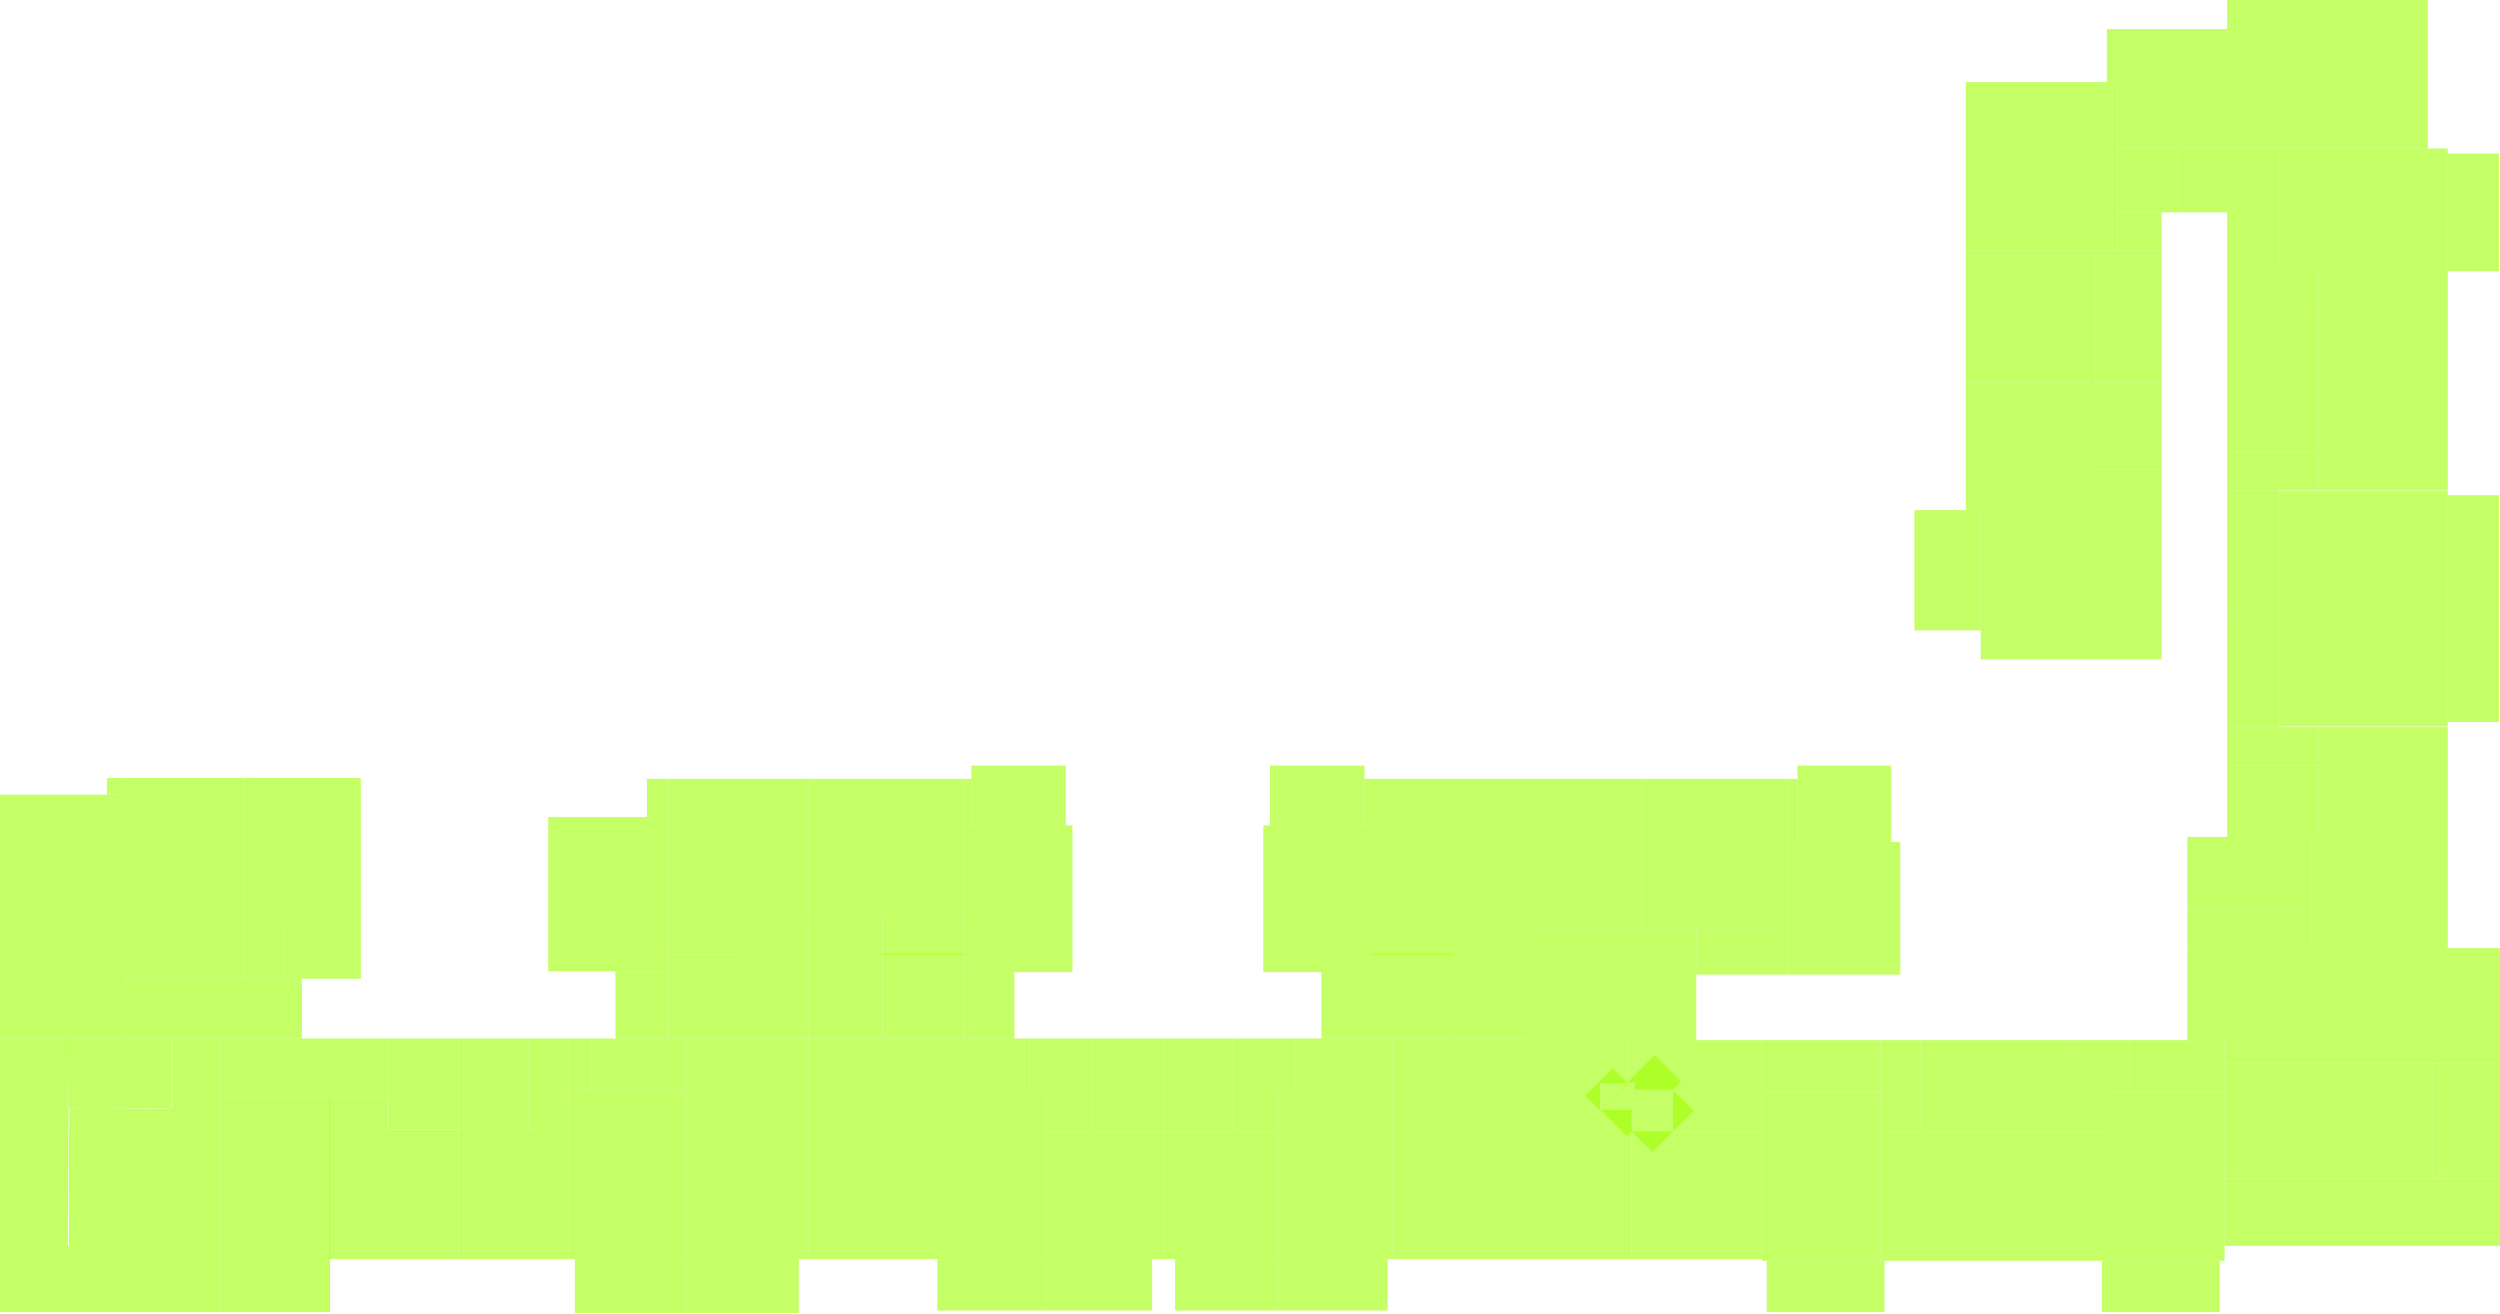
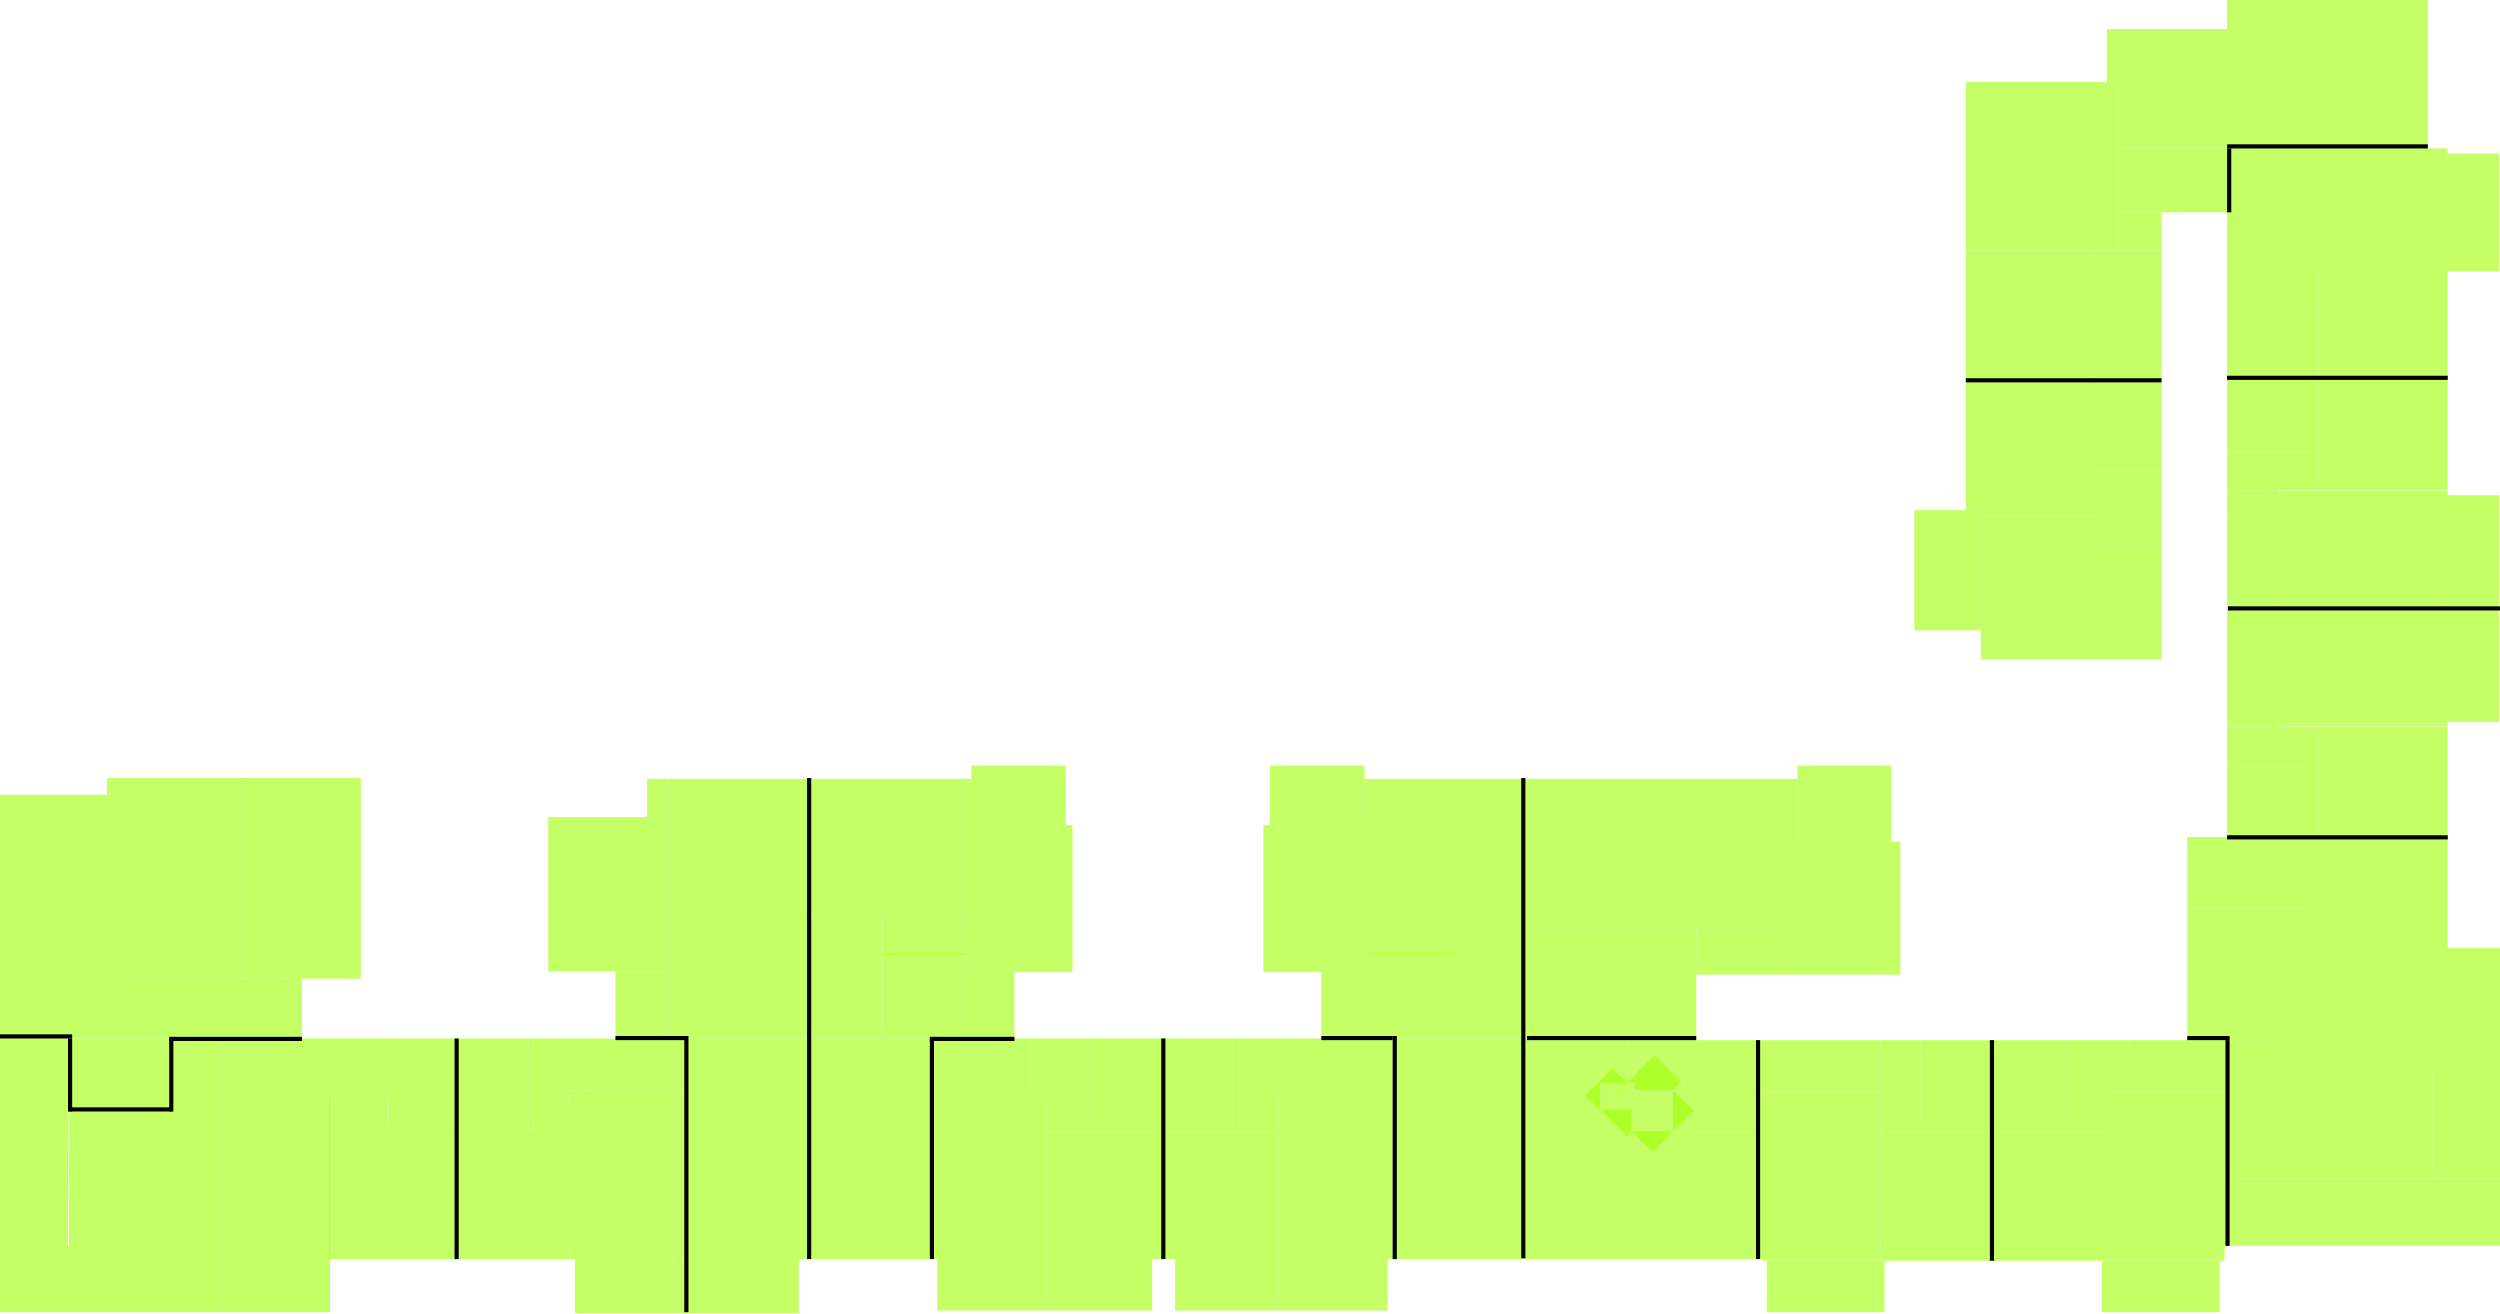
<svg xmlns="http://www.w3.org/2000/svg" class="round-bti__foreground-svg" viewBox="0 0 3014 1583" fill="none">
  <g class="entrance 1">
    <g class="apartment" data-apartment-id="29">
      <g class="room 1">
        <rect x="806" y="1151" width="85" height="101" fill="#9EFF00" fill-opacity="0.6" />
        <rect x="742" y="1171" width="64" height="81" fill="#9EFF00" fill-opacity="0.6" />
      </g>
      <g class="room 2">
        <rect width="147" height="266" transform="matrix(-1 0 0 1 975 1252)" fill="#9EFF00" fill-opacity="0.6" />
        <rect width="135" height="65" transform="matrix(-1 0 0 1 963 1518)" fill="#9EFF00" fill-opacity="0.6" />
      </g>
      <g class="room 3">
        <rect x="891" y="1196" width="84" height="56" fill="#9EFF00" fill-opacity="0.6" />
      </g>
      <g class="room 4">
        <rect x="891" y="1101" width="84" height="95" fill="#9EFF00" fill-opacity="0.6" />
      </g>
      <g class="room 5">
        <rect x="806" y="939" width="169" height="162" fill="#9EFF00" fill-opacity="0.6" />
        <rect x="806" y="1101" width="85" height="50" fill="#9EFF00" fill-opacity="0.6" />
      </g>
      <g class="room 6">
        <rect x="661" y="985" width="145" height="186" fill="#9EFF00" fill-opacity="0.6" />
        <rect x="780" y="939" width="26" height="46" fill="#9EFF00" fill-opacity="0.6" />
      </g>
    </g>
    <g class="apartment" data-apartment-id="30">
      <g class="room 1">
        <rect x="637" y="1252" width="48" height="110" fill="#9EFF00" fill-opacity="0.6" />
        <rect x="685" y="1252" width="28" height="63" fill="#9EFF00" fill-opacity="0.6" />
      </g>
      <g class="room 2">
        <rect x="553" y="1252" width="84" height="110" fill="#9EFF00" fill-opacity="0.6" />
      </g>
      <g class="room 3">
        <rect x="553" y="1362" width="132" height="156" fill="#9EFF00" fill-opacity="0.6" />
      </g>
      <g class="room 4">
        <rect x="685" y="1315" width="143" height="203" fill="#9EFF00" fill-opacity="0.6" />
        <rect x="693" y="1518" width="135" height="65" fill="#9EFF00" fill-opacity="0.6" />
        <rect x="713" y="1252" width="115" height="63" fill="#9EFF00" fill-opacity="0.6" />
      </g>
    </g>
    <g class="apartment" data-apartment-id="31">
      <g class="room 1">
        <path d="M266 1323C333.333 1323 400.667 1323 468 1323C468 1299.33 468 1275.67 468 1252C400.667 1252 333.333 1252 266 1252C266 1275.67 266 1299.33 266 1323Z" fill="#9EFF00" fill-opacity="0.6" />
      </g>
      <g class="room 2">
        <path fill-rule="evenodd" clip-rule="evenodd" d="M468 1252H553V1362H468V1252Z" fill="#9EFF00" fill-opacity="0.6" />
      </g>
      <g class="room 3">
        <path d="M397 1518C449 1518 501 1518 553 1518C553 1466.09 553 1414.17 553 1362.26C524.529 1362.26 496.058 1362.26 467.587 1362.26C467.587 1349.17 467.587 1336.09 467.587 1323C444.058 1323 420.529 1323 397 1323C397 1388 397 1453 397 1518Z" fill="#9EFF00" fill-opacity="0.6" />
      </g>
      <g class="room 4">
        <path d="M266 1582C310 1582 354 1582 398 1582C398 1495.67 398 1409.33 398 1323C354 1323 310 1323 266 1323C266 1409.33 266 1495.67 266 1582Z" fill="#9EFF00" fill-opacity="0.6" />
      </g>
      <g class="room 5">
        <path d="M207.449 1336.19C166.266 1336.92 124.821 1335.29 83.665 1336.32C82.701 1394.52 83.087 1425.22 83.028 1502C144.019 1502 205.009 1502 266 1502C266 1418.67 266 1335.33 266 1252C246.483 1252 226.966 1252 207.449 1252C207.449 1280.06 207.449 1308.13 207.449 1336.19Z" fill="#9EFF00" fill-opacity="0.6" />
      </g>
      <g class="room 6">
        <path d="M0 1417V1582H133H266V1542V1502H173.9H81.8L82.5 1377L83.3 1252H41.6H0V1417Z" fill="#9EFF00" fill-opacity="0.6" />
      </g>
    </g>
    <g class="apartment" data-apartment-id="32">
      <g class="room 1">
        <rect x="151" y="1180" width="213" height="72" fill="#9EFF00" fill-opacity="0.6" />
        <rect x="295" y="1120" width="47" height="60" fill="#9EFF00" fill-opacity="0.6" />
      </g>
      <g class="room 2">
        <rect x="342" y="1120" width="93" height="60" fill="#9EFF00" fill-opacity="0.6" />
      </g>
      <g class="room 3">
        <rect x="295" y="938" width="140" height="182" fill="#9EFF00" fill-opacity="0.6" />
      </g>
      <g class="room 4">
        <rect x="151" y="938" width="144" height="242" fill="#9EFF00" fill-opacity="0.6" />
      </g>
      <g class="room 5">
        <rect y="958" width="151" height="294" fill="#9EFF00" fill-opacity="0.6" />
        <rect x="129" y="938" width="22" height="20" fill="#9EFF00" fill-opacity="0.6" />
      </g>
      <g class="room 6">
        <rect x="83" y="1252" width="124" height="84" fill="#9EFF00" fill-opacity="0.6" />
      </g>
    </g>
  </g>
  <g class="entrance 2">
    <g class="apartment" data-apartment-id="61">
      <g class="room 1">
        <rect width="99" height="102" transform="matrix(-1 0 0 1 1752 1150)" fill="#9EFF00" fill-opacity="0.6" />
        <rect width="60" height="80" transform="matrix(-1 0 0 1 1653 1172)" fill="#9EFF00" fill-opacity="0.6" />
      </g>
      <g class="room 2">
        <rect width="162" height="266" transform="matrix(-1 0 0 1 1841 1252)" fill="#9EFF00" fill-opacity="0.6" />
      </g>
      <g class="room 3">
        <rect width="89" height="56" transform="matrix(-1 0 0 1 1841 1196)" fill="#9EFF00" fill-opacity="0.6" />
      </g>
      <g class="room 4">
        <rect width="89" height="93" transform="matrix(-1 0 0 1 1841 1103)" fill="#9EFF00" fill-opacity="0.6" />
      </g>
      <g class="room 5">
        <rect width="188" height="164" transform="matrix(-1 0 0 1 1841 939)" fill="#9EFF00" fill-opacity="0.6" />
        <rect width="99" height="48" transform="matrix(-1 0 0 1 1752 1103)" fill="#9EFF00" fill-opacity="0.6" />
      </g>
      <g class="room 6">
        <rect width="130" height="177" transform="matrix(-1 0 0 1 1653 995)" fill="#9EFF00" fill-opacity="0.6" />
        <rect width="114" height="72" transform="matrix(-1 0 0 1 1645 923)" fill="#9EFF00" fill-opacity="0.6" />
        <rect width="8" height="56" transform="matrix(-1 0 0 1 1653 939)" fill="#9EFF00" fill-opacity="0.6" />
      </g>
    </g>
    <g class="apartment" data-apartment-id="62">
      <g class="room 1">
        <rect width="74.383" height="62" transform="matrix(-1 0 0 1 1561.55 1252)" fill="#9EFF00" fill-opacity="0.6" />
        <rect width="53.83" height="50" transform="matrix(-1 0 0 1 1541 1314)" fill="#9EFF00" fill-opacity="0.6" />
      </g>
      <g class="room 2">
        <rect width="84" height="112" transform="matrix(-1 0 0 1 1487 1252)" fill="#9EFF00" fill-opacity="0.6" />
      </g>
      <g class="room 3">
        <rect width="138" height="154" transform="matrix(-1 0 0 1 1541 1364)" fill="#9EFF00" fill-opacity="0.6" />
        <rect width="124.298" height="62" transform="matrix(-1 0 0 1 1541 1518)" fill="#9EFF00" fill-opacity="0.6" />
      </g>
      <g class="room 4">
        <rect width="117.447" height="62" transform="matrix(-1 0 0 1 1679 1252)" fill="#9EFF00" fill-opacity="0.6" />
        <rect width="138" height="204" transform="matrix(-1 0 0 1 1679 1314)" fill="#9EFF00" fill-opacity="0.6" />
        <rect width="132" height="62" transform="matrix(-1 0 0 1 1673 1518)" fill="#9EFF00" fill-opacity="0.6" />
      </g>
    </g>
    <g class="apartment" data-apartment-id="63">
      <g class="room 1">
        <rect x="1241" y="1252" width="76" height="62" fill="#9EFF00" fill-opacity="0.6" />
        <rect x="1262" y="1314" width="55" height="50" fill="#9EFF00" fill-opacity="0.6" />
      </g>
      <g class="room 2">
        <rect x="1317" y="1252" width="86" height="112" fill="#9EFF00" fill-opacity="0.6" />
      </g>
      <g class="room 3">
        <rect x="1262" y="1364" width="141" height="154" fill="#9EFF00" fill-opacity="0.6" />
        <rect x="1262" y="1518" width="127" height="62" fill="#9EFF00" fill-opacity="0.6" />
      </g>
      <g class="room 4">
        <rect x="1121" y="1252" width="120" height="62" fill="#9EFF00" fill-opacity="0.6" />
        <rect x="1121" y="1314" width="141" height="204" fill="#9EFF00" fill-opacity="0.6" />
        <rect x="1130" y="1518" width="132" height="62" fill="#9EFF00" fill-opacity="0.6" />
      </g>
    </g>
    <g class="apartment" data-apartment-id="64">
      <g class="room 1">
        <rect x="1064" y="1150" width="99" height="102" fill="#9EFF00" fill-opacity="0.6" />
        <rect x="1163" y="1172" width="60" height="80" fill="#9EFF00" fill-opacity="0.6" />
      </g>
      <g class="room 2">
        <rect x="1163" y="995" width="130" height="177" fill="#9EFF00" fill-opacity="0.6" />
        <rect x="1171" y="923" width="114" height="72" fill="#9EFF00" fill-opacity="0.6" />
        <rect x="1163" y="939" width="8" height="56" fill="#9EFF00" fill-opacity="0.6" />
      </g>
      <g class="room 3">
        <rect x="975" y="939" width="188" height="164" fill="#9EFF00" fill-opacity="0.6" />
        <rect x="1064" y="1103" width="99" height="48" fill="#9EFF00" fill-opacity="0.6" />
      </g>
      <g class="room 4">
        <rect x="975" y="1103" width="89" height="93" fill="#9EFF00" fill-opacity="0.6" />
      </g>
      <g class="room 5">
        <rect x="975" y="1196" width="89" height="56" fill="#9EFF00" fill-opacity="0.6" />
      </g>
      <g class="room 6">
        <rect x="975" y="1252" width="146" height="266" fill="#9EFF00" fill-opacity="0.6" />
      </g>
    </g>
  </g>
  <g class="entrance 3">
    <g class="apartment" data-apartment-id="100">
      <g class="room 1">
        <rect x="2637" y="1095" width="150" height="48" fill="#9EFF00" fill-opacity="0.6" />
        <rect x="2637" y="1143" width="102" height="111" fill="#9EFF00" fill-opacity="0.6" />
        <rect x="2682" y="1254" width="57" height="28" fill="#9EFF00" fill-opacity="0.6" />
      </g>
      <g class="room 2">
        <rect x="2637" y="1009" width="102" height="86" fill="#9EFF00" fill-opacity="0.6" />
      </g>
      <g class="room 3">
        <rect x="2787" y="1009" width="164" height="134" fill="#9EFF00" fill-opacity="0.6" />
      </g>
      <g class="room 4">
        <rect x="2739" y="1143" width="275" height="139" fill="#9EFF00" fill-opacity="0.6" />
      </g>
      <g class="room 5">
        <rect x="2682" y="1282" width="251" height="139" fill="#9EFF00" fill-opacity="0.6" />
      </g>
      <g class="room 6">
        <rect x="2739" y="1009" width="48" height="86" fill="#9EFF00" fill-opacity="0.6" />
      </g>
      <g class="room 7">
        <rect x="2682" y="1421" width="332" height="81" fill="#9EFF00" fill-opacity="0.6" />
        <rect x="2933" y="1282" width="81" height="139" fill="#9EFF00" fill-opacity="0.6" />
      </g>
    </g>
    <g class="apartment" data-apartment-id="101">
      <g class="room 1">
        <rect x="2491" y="1254" width="48" height="110" fill="#9EFF00" fill-opacity="0.6" />
        <rect x="2539" y="1254" width="28" height="63" fill="#9EFF00" fill-opacity="0.6" />
      </g>
      <g class="room 2">
        <rect x="2403" y="1254" width="88" height="110" fill="#9EFF00" fill-opacity="0.6" />
      </g>
      <g class="room 3">
        <rect x="2403" y="1364" width="136" height="156" fill="#9EFF00" fill-opacity="0.6" />
      </g>
      <g class="room 4">
        <rect x="2539" y="1317" width="143" height="203" fill="#9EFF00" fill-opacity="0.6" />
        <rect x="2534" y="1520" width="142" height="62" fill="#9EFF00" fill-opacity="0.6" />
        <rect x="2567" y="1254" width="115" height="63" fill="#9EFF00" fill-opacity="0.6" />
      </g>
    </g>
    <g class="apartment" data-apartment-id="102">
      <g class="room 1">
        <rect width="48" height="110" transform="matrix(-1 0 0 1 2315 1254)" fill="#9EFF00" fill-opacity="0.6" />
        <rect width="28" height="63" transform="matrix(-1 0 0 1 2267 1254)" fill="#9EFF00" fill-opacity="0.6" />
      </g>
      <g class="room 2">
        <rect width="88" height="110" transform="matrix(-1 0 0 1 2403 1254)" fill="#9EFF00" fill-opacity="0.6" />
      </g>
      <g class="room 3">
        <rect width="136" height="156" transform="matrix(-1 0 0 1 2403 1364)" fill="#9EFF00" fill-opacity="0.6" />
      </g>
      <g class="room 4">
        <rect width="143" height="203" transform="matrix(-1 0 0 1 2267 1317)" fill="#9EFF00" fill-opacity="0.6" />
        <rect width="142" height="62" transform="matrix(-1 0 0 1 2272 1520)" fill="#9EFF00" fill-opacity="0.6" />
        <rect width="115" height="63" transform="matrix(-1 0 0 1 2239 1254)" fill="#9EFF00" fill-opacity="0.6" />
      </g>
    </g>
    <g class="apartment" data-apartment-id="103">
      <g class="room 1">
        <rect x="1995.02" y="1272" width="45.194" height="46.702" transform="rotate(45 1995.02 1272)" fill="#9EFF00" fill-opacity="0.6" />
        <rect x="1971" y="1254" width="153" height="60" fill="#9EFF00" fill-opacity="0.6" />
        <rect x="1962" y="1254" width="9" height="51" fill="#9EFF00" fill-opacity="0.6" />
      </g>
      <g class="room 2">
        <rect x="1841" y="1254" width="88" height="84.016" fill="#9EFF00" fill-opacity="0.6" />
        <rect x="1929" y="1254" width="33" height="51.777" fill="#9EFF00" fill-opacity="0.6" />
        <rect width="46.572" height="25.702" transform="matrix(0.715309 -0.698808 0.715309 0.698808 1911 1320.74)" fill="#9EFF00" fill-opacity="0.6" />
      </g>
      <g class="room 3">
        <rect x="1841" y="1338" width="126" height="180" fill="#9EFF00" fill-opacity="0.6" />
        <rect x="1962.43" y="1305.18" width="44.982" height="46.702" transform="rotate(45 1962.43 1305.18)" fill="#9EFF00" fill-opacity="0.6" />
      </g>
      <g class="room 4">
        <rect x="1967" y="1364" width="157" height="154" fill="#9EFF00" fill-opacity="0.6" />
        <rect x="2017" y="1314" width="107" height="50" fill="#9EFF00" fill-opacity="0.6" />
        <rect x="1967" y="1363.8" width="70.426" height="35.64" transform="rotate(-45 1967 1363.8)" fill="#9EFF00" fill-opacity="0.6" />
      </g>
    </g>
    <g class="apartment" data-apartment-id="104">
      <g class="room 1">
        <rect x="1959" y="1119" width="86" height="135" fill="#9EFF00" fill-opacity="0.6" />
        <rect x="2045" y="1119" width="110" height="56" fill="#9EFF00" fill-opacity="0.6" />
      </g>
      <g class="room 2">
        <rect x="2155" y="1015" width="136" height="160" fill="#9EFF00" fill-opacity="0.6" />
        <rect x="2167" y="923" width="113" height="92" fill="#9EFF00" fill-opacity="0.6" />
        <rect x="2155" y="939" width="12" height="76" fill="#9EFF00" fill-opacity="0.6" />
      </g>
      <g class="room 3">
      </g>
      <g class="room 4">
        <rect x="1979" y="939" width="176" height="180" fill="#9EFF00" fill-opacity="0.6" />
      </g>
      <g class="room 5">
        <rect x="1841" y="939" width="138" height="180" fill="#9EFF00" fill-opacity="0.6" />
        <rect x="1841" y="1119" width="118" height="48" fill="#9EFF00" fill-opacity="0.6" />
      </g>
      <g class="room 6">
        <rect x="1841" y="1167" width="118" height="87" fill="#9EFF00" fill-opacity="0.6" />
      </g>
    </g>
  </g>
  <g class="entrance 4">
    <g class="apartment" data-apartment-id="140">
      <g class="room 1">
        <rect x="2527" y="566" width="79" height="90" fill="#9EFF00" fill-opacity="0.6" />
      </g>
      <g class="room 2">
        <rect x="2527" y="461" width="79" height="105" fill="#9EFF00" fill-opacity="0.6" />
      </g>
      <g class="room 3">
        <rect x="2370" y="461" width="157" height="154" fill="#9EFF00" fill-opacity="0.6" />
        <rect x="2388" y="615" width="139" height="8" fill="#9EFF00" fill-opacity="0.6" />
      </g>
      <g class="room 4">
        <rect x="2527" y="656" width="79" height="139" fill="#9EFF00" fill-opacity="0.6" />
        <rect x="2388" y="623" width="139" height="172" fill="#9EFF00" fill-opacity="0.6" />
        <rect x="2308" y="615" width="80" height="145" fill="#9EFF00" fill-opacity="0.6" />
      </g>
    </g>
    <g class="apartment" data-apartment-id="141">
      <g class="room 1">
        <rect x="2526" y="302" width="80" height="44" fill="#9EFF00" fill-opacity="0.6" />
        <rect x="2553" y="256" width="53" height="46" fill="#9EFF00" fill-opacity="0.6" />
        <rect x="2553" y="179" width="72" height="77" fill="#9EFF00" fill-opacity="0.6" />
        <rect x="2540" y="35" width="145" height="64" fill="#9EFF00" fill-opacity="0.6" />
        <rect x="2553" y="99" width="132" height="80" fill="#9EFF00" fill-opacity="0.6" />
      </g>
      <g class="room 2">
        <rect x="2526" y="346" width="80" height="115" fill="#9EFF00" fill-opacity="0.6" />
      </g>
      <g class="room 3">
        <rect x="2370" y="302" width="156" height="159" fill="#9EFF00" fill-opacity="0.6" />
      </g>
      <g class="room 4">
        <rect x="2370" y="99" width="183" height="203" fill="#9EFF00" fill-opacity="0.6" />
      </g>
      <g class="room 5">
        <rect x="2685" width="242" height="179" fill="#9EFF00" fill-opacity="0.6" />
      </g>
      <g class="room 6">
        <rect x="2625" y="179" width="60" height="77" fill="#9EFF00" fill-opacity="0.6" />
      </g>
    </g>
    <g class="apartment" data-apartment-id="142">
      <g class="room 1">
        <rect x="2685" y="370" width="48" height="110" transform="rotate(-90 2685 370)" fill="#9EFF00" fill-opacity="0.6" />
        <rect x="2685" y="322" width="28" height="63" transform="rotate(-90 2685 322)" fill="#9EFF00" fill-opacity="0.6" />
      </g>
      <g class="room 2">
        <rect x="2685" y="458" width="88" height="110" transform="rotate(-90 2685 458)" fill="#9EFF00" fill-opacity="0.6" />
      </g>
      <g class="room 3">
        <rect x="2795" y="458" width="136" height="156" transform="rotate(-90 2795 458)" fill="#9EFF00" fill-opacity="0.6" />
      </g>
      <g class="room 4">
        <rect x="2748" y="322" width="143" height="203" transform="rotate(-90 2748 322)" fill="#9EFF00" fill-opacity="0.6" />
        <rect x="2951" y="327" width="142" height="62" transform="rotate(-90 2951 327)" fill="#9EFF00" fill-opacity="0.6" />
        <rect x="2685" y="294" width="115" height="63" transform="rotate(-90 2685 294)" fill="#9EFF00" fill-opacity="0.6" />
      </g>
    </g>
    <g class="apartment" data-apartment-id="143">
      <g class="room 1">
        <rect width="47.14" height="110" transform="matrix(0 1 1 0 2685 544.423)" fill="#9EFF00" fill-opacity="0.6" />
        <rect width="27.498" height="63" transform="matrix(0 1 1 0 2685 591.563)" fill="#9EFF00" fill-opacity="0.6" />
      </g>
      <g class="room 2">
        <rect width="86.423" height="110" transform="matrix(0 1 1 0 2685 458)" fill="#9EFF00" fill-opacity="0.6" />
      </g>
      <g class="room 3">
        <rect width="133.563" height="156" transform="matrix(0 1 1 0 2795 458)" fill="#9EFF00" fill-opacity="0.6" />
      </g>
      <g class="room 4">
        <rect width="142" height="203" transform="matrix(0 1 1 0 2748 592)" fill="#9EFF00" fill-opacity="0.6" />
        <rect width="137" height="62" transform="matrix(0 1 1 0 2951 597)" fill="#9EFF00" fill-opacity="0.6" />
        <rect width="115" height="63" transform="matrix(0 1 1 0 2685 619)" fill="#9EFF00" fill-opacity="0.6" />
      </g>
    </g>
    <g class="apartment" data-apartment-id="144">
      <g class="room 1">
        <rect x="2685" y="922.89" width="46.969" height="110" transform="rotate(-90 2685 922.89)" fill="#9EFF00" fill-opacity="0.6" />
        <rect x="2685" y="875.921" width="27.399" height="63" transform="rotate(-90 2685 875.921)" fill="#9EFF00" fill-opacity="0.6" />
      </g>
      <g class="room 2">
        <rect x="2685" y="1009" width="86.11" height="110" transform="rotate(-90 2685 1009)" fill="#9EFF00" fill-opacity="0.6" />
      </g>
      <g class="room 3">
        <rect x="2795" y="1009" width="133.079" height="156" transform="rotate(-90 2795 1009)" fill="#9EFF00" fill-opacity="0.6" />
      </g>
      <g class="room 4">
        <rect x="2748" y="875.486" width="141.486" height="203" transform="rotate(-90 2748 875.486)" fill="#9EFF00" fill-opacity="0.6" />
        <rect x="2951" y="870.504" width="136.504" height="62" transform="rotate(-90 2951 870.504)" fill="#9EFF00" fill-opacity="0.6" />
        <rect x="2685" y="848.583" width="114.583" height="63" transform="rotate(-90 2685 848.583)" fill="#9EFF00" fill-opacity="0.6" />
      </g>
    </g>
  </g>
+   <line x1="550.5" y1="1518" x2="550.5" y2="1252" stroke="black" stroke-width="5" />
+   <line y1="1249.5" x2="87" y2="1249.5" stroke="black" stroke-width="5" />
+   <line x1="84.5" y1="1340" x2="84.5" y2="1252" stroke="black" stroke-width="5" />
+   <line x1="83" y1="1337.5" x2="207" y2="1337.5" stroke="black" stroke-width="5" />
+   <line x1="206.5" y1="1340" x2="206.5" y2="1252" stroke="black" stroke-width="5" />
+   <line x1="204" y1="1252.5" x2="364" y2="1252.5" stroke="black" stroke-width="5" />
+   <line x1="742" y1="1251.5" x2="828" y2="1251.5" stroke="black" stroke-width="5" />
+   <line x1="827.5" y1="1249" x2="827.5" y2="1582" stroke="black" stroke-width="5" />
+   <line x1="975.5" y1="938" x2="975.5" y2="1518" stroke="black" stroke-width="5" />
+   <line x1="1121" y1="1252.5" x2="1223" y2="1252.5" stroke="black" stroke-width="5" />
+   <line x1="1123.5" y1="1252" x2="1123.5" y2="1518" stroke="black" stroke-width="5" />
+   <line x1="1402.5" y1="1252" x2="1402.5" y2="1518" stroke="black" stroke-width="5" />
+   <line x1="1593" y1="1251.5" x2="1679" y2="1251.5" stroke="black" stroke-width="5" />
+   <line x1="1681.5" y1="1249" x2="1681.5" y2="1518" stroke="black" stroke-width="5" />
+   <line x1="1836.5" y1="938" x2="1836.5" y2="1517" stroke="black" stroke-width="5" />
+   <line x1="1841" y1="1251.5" x2="2045" y2="1251.5" stroke="black" stroke-width="5" />
+   <line x1="2119.5" y1="1254" x2="2119.5" y2="1518" stroke="black" stroke-width="5" />
+   <line x1="2401.5" y1="1254" x2="2401.5" y2="1520" stroke="black" stroke-width="5" />
+   <line x1="2637" y1="1251.5" x2="2688" y2="1251.5" stroke="black" stroke-width="5" />
+   <line x1="2685.5" y1="1502" x2="2685.5" y2="1254" stroke="black" stroke-width="5" />
+   <line x1="2685" y1="1009.5" x2="2951" y2="1009.5" stroke="black" stroke-width="5" />
+   <line x1="2686" y1="733.5" x2="3014" y2="733.5" stroke="black" stroke-width="5" />
+   <line x1="2685" y1="455.5" x2="2951" y2="455.5" stroke="black" stroke-width="5" />
+   <line x1="2685" y1="176.5" x2="2927" y2="176.5" stroke="black" stroke-width="5" />
+   <line x1="2687.5" y1="179" x2="2687.5" y2="256" stroke="black" stroke-width="5" />
+   <line x1="2370" y1="458.5" x2="2606" y2="458.5" stroke="black" stroke-width="5" />
</svg>
